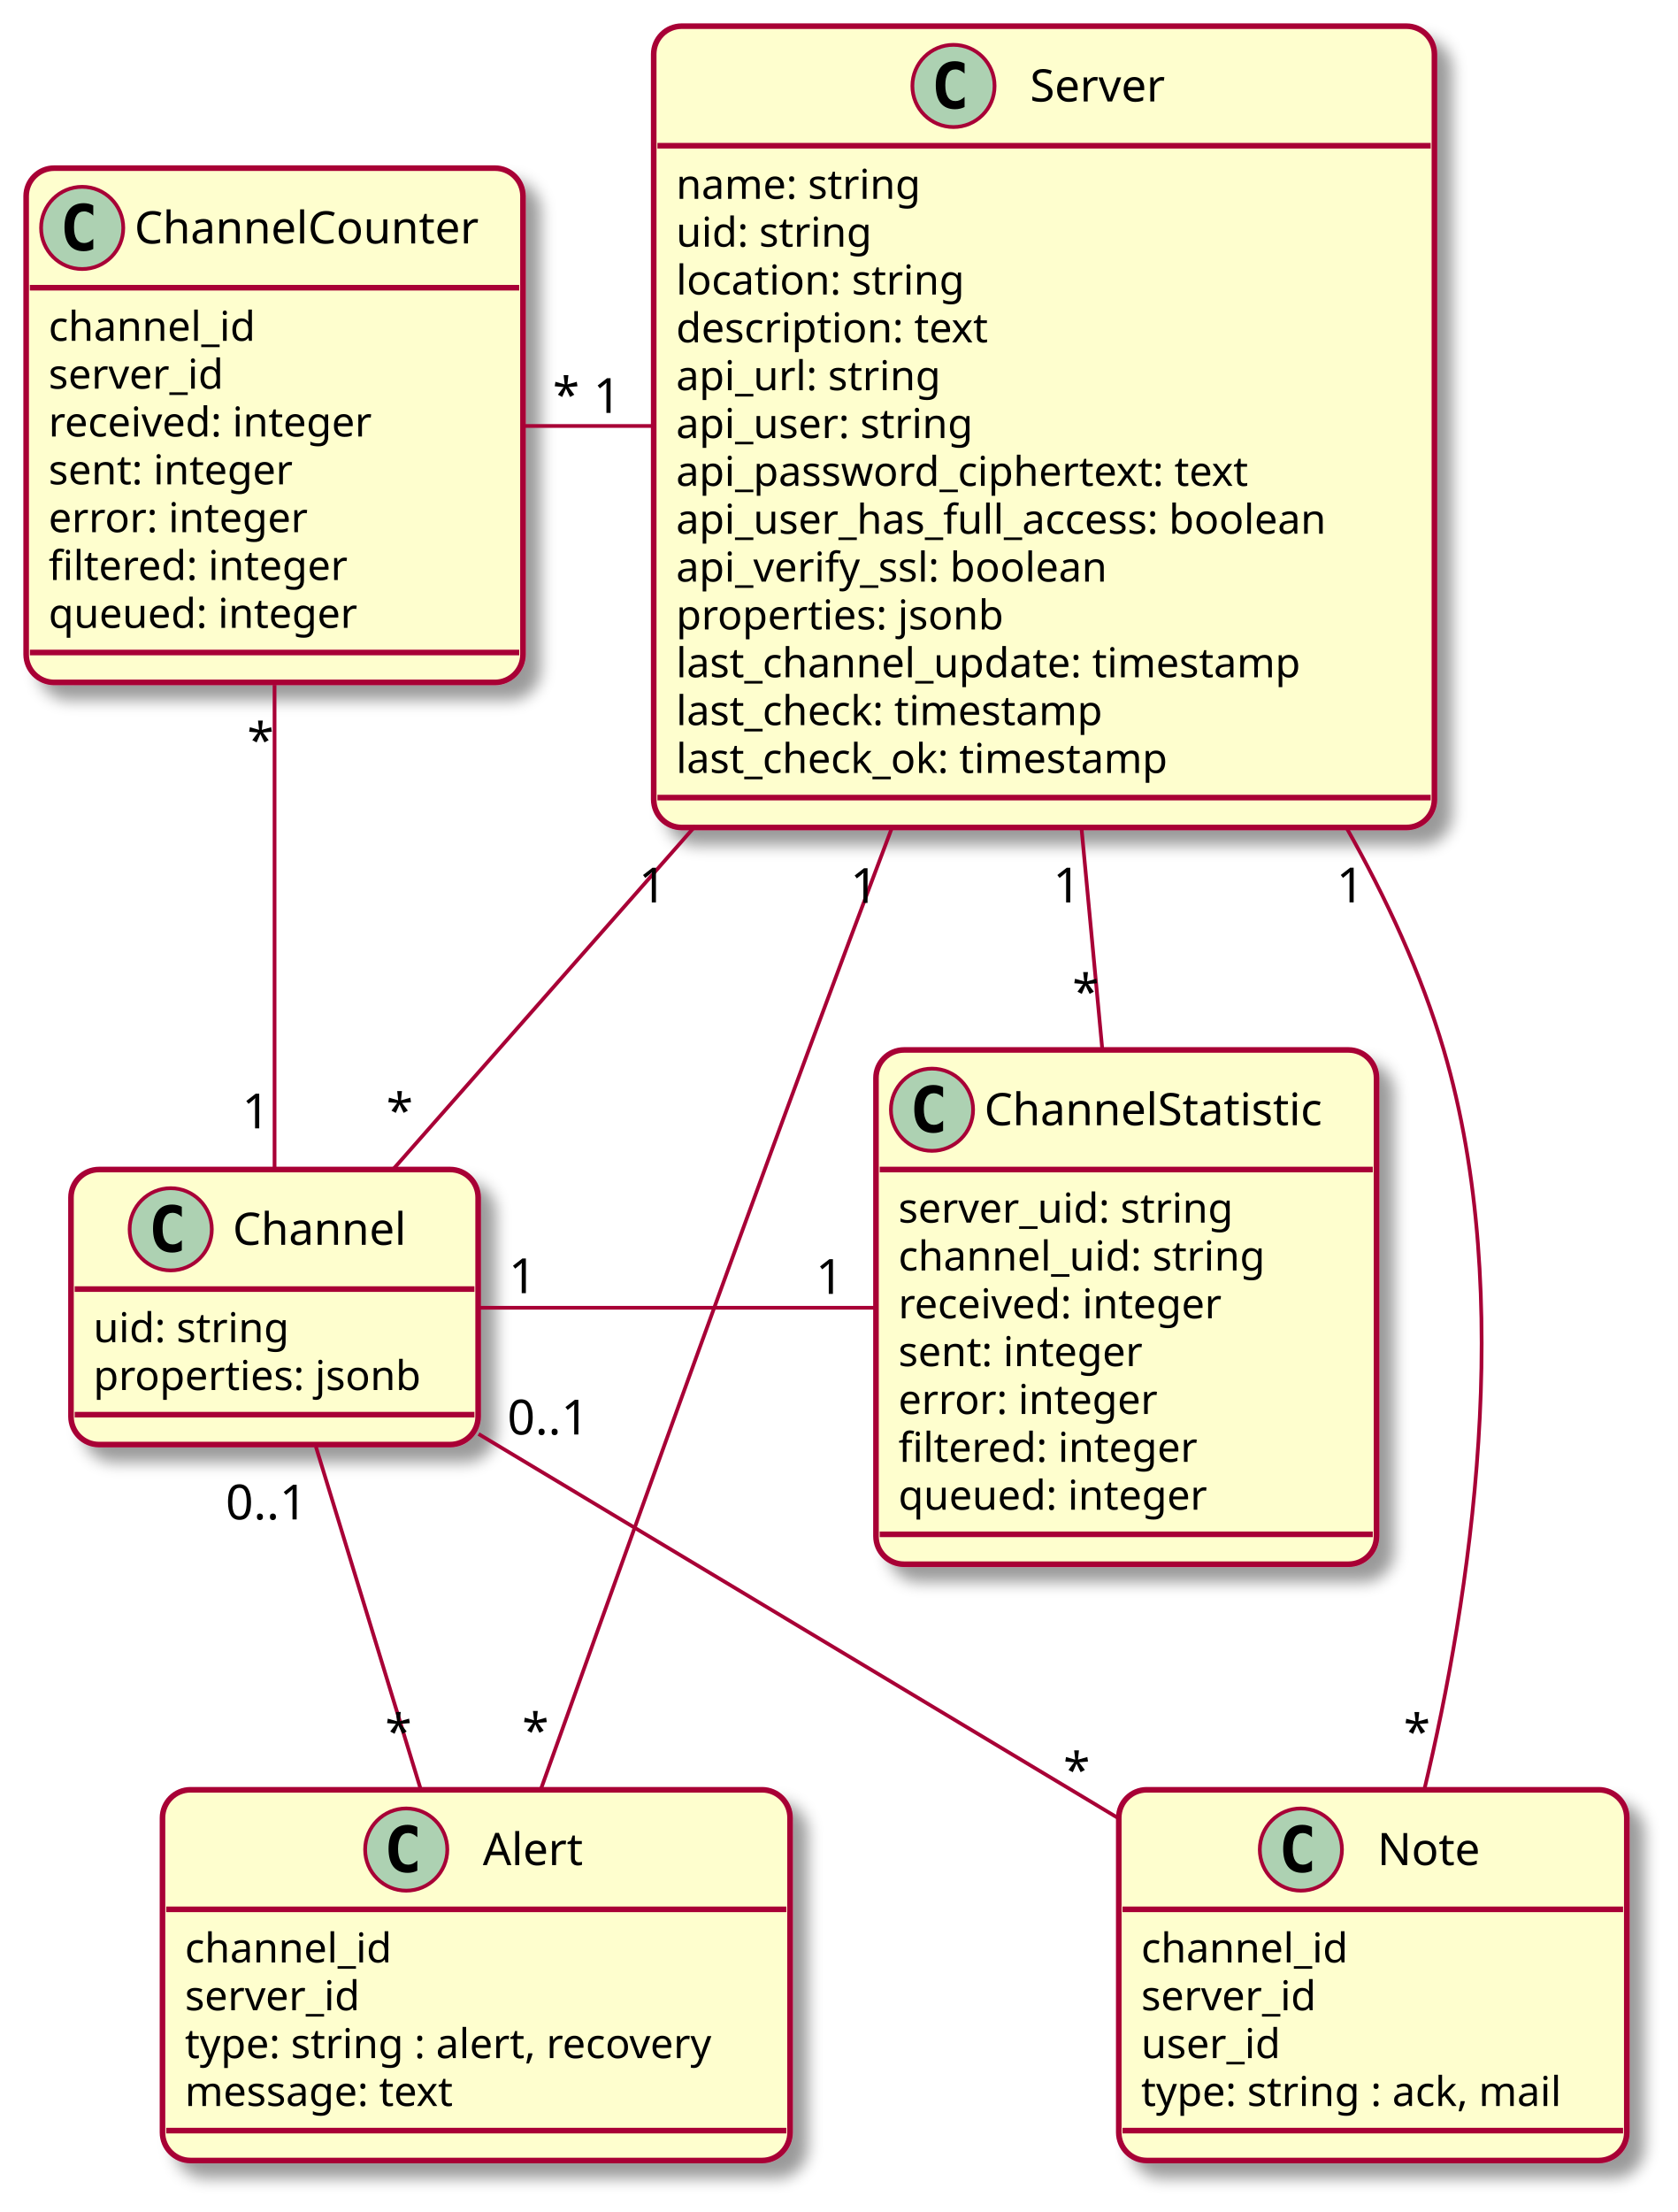
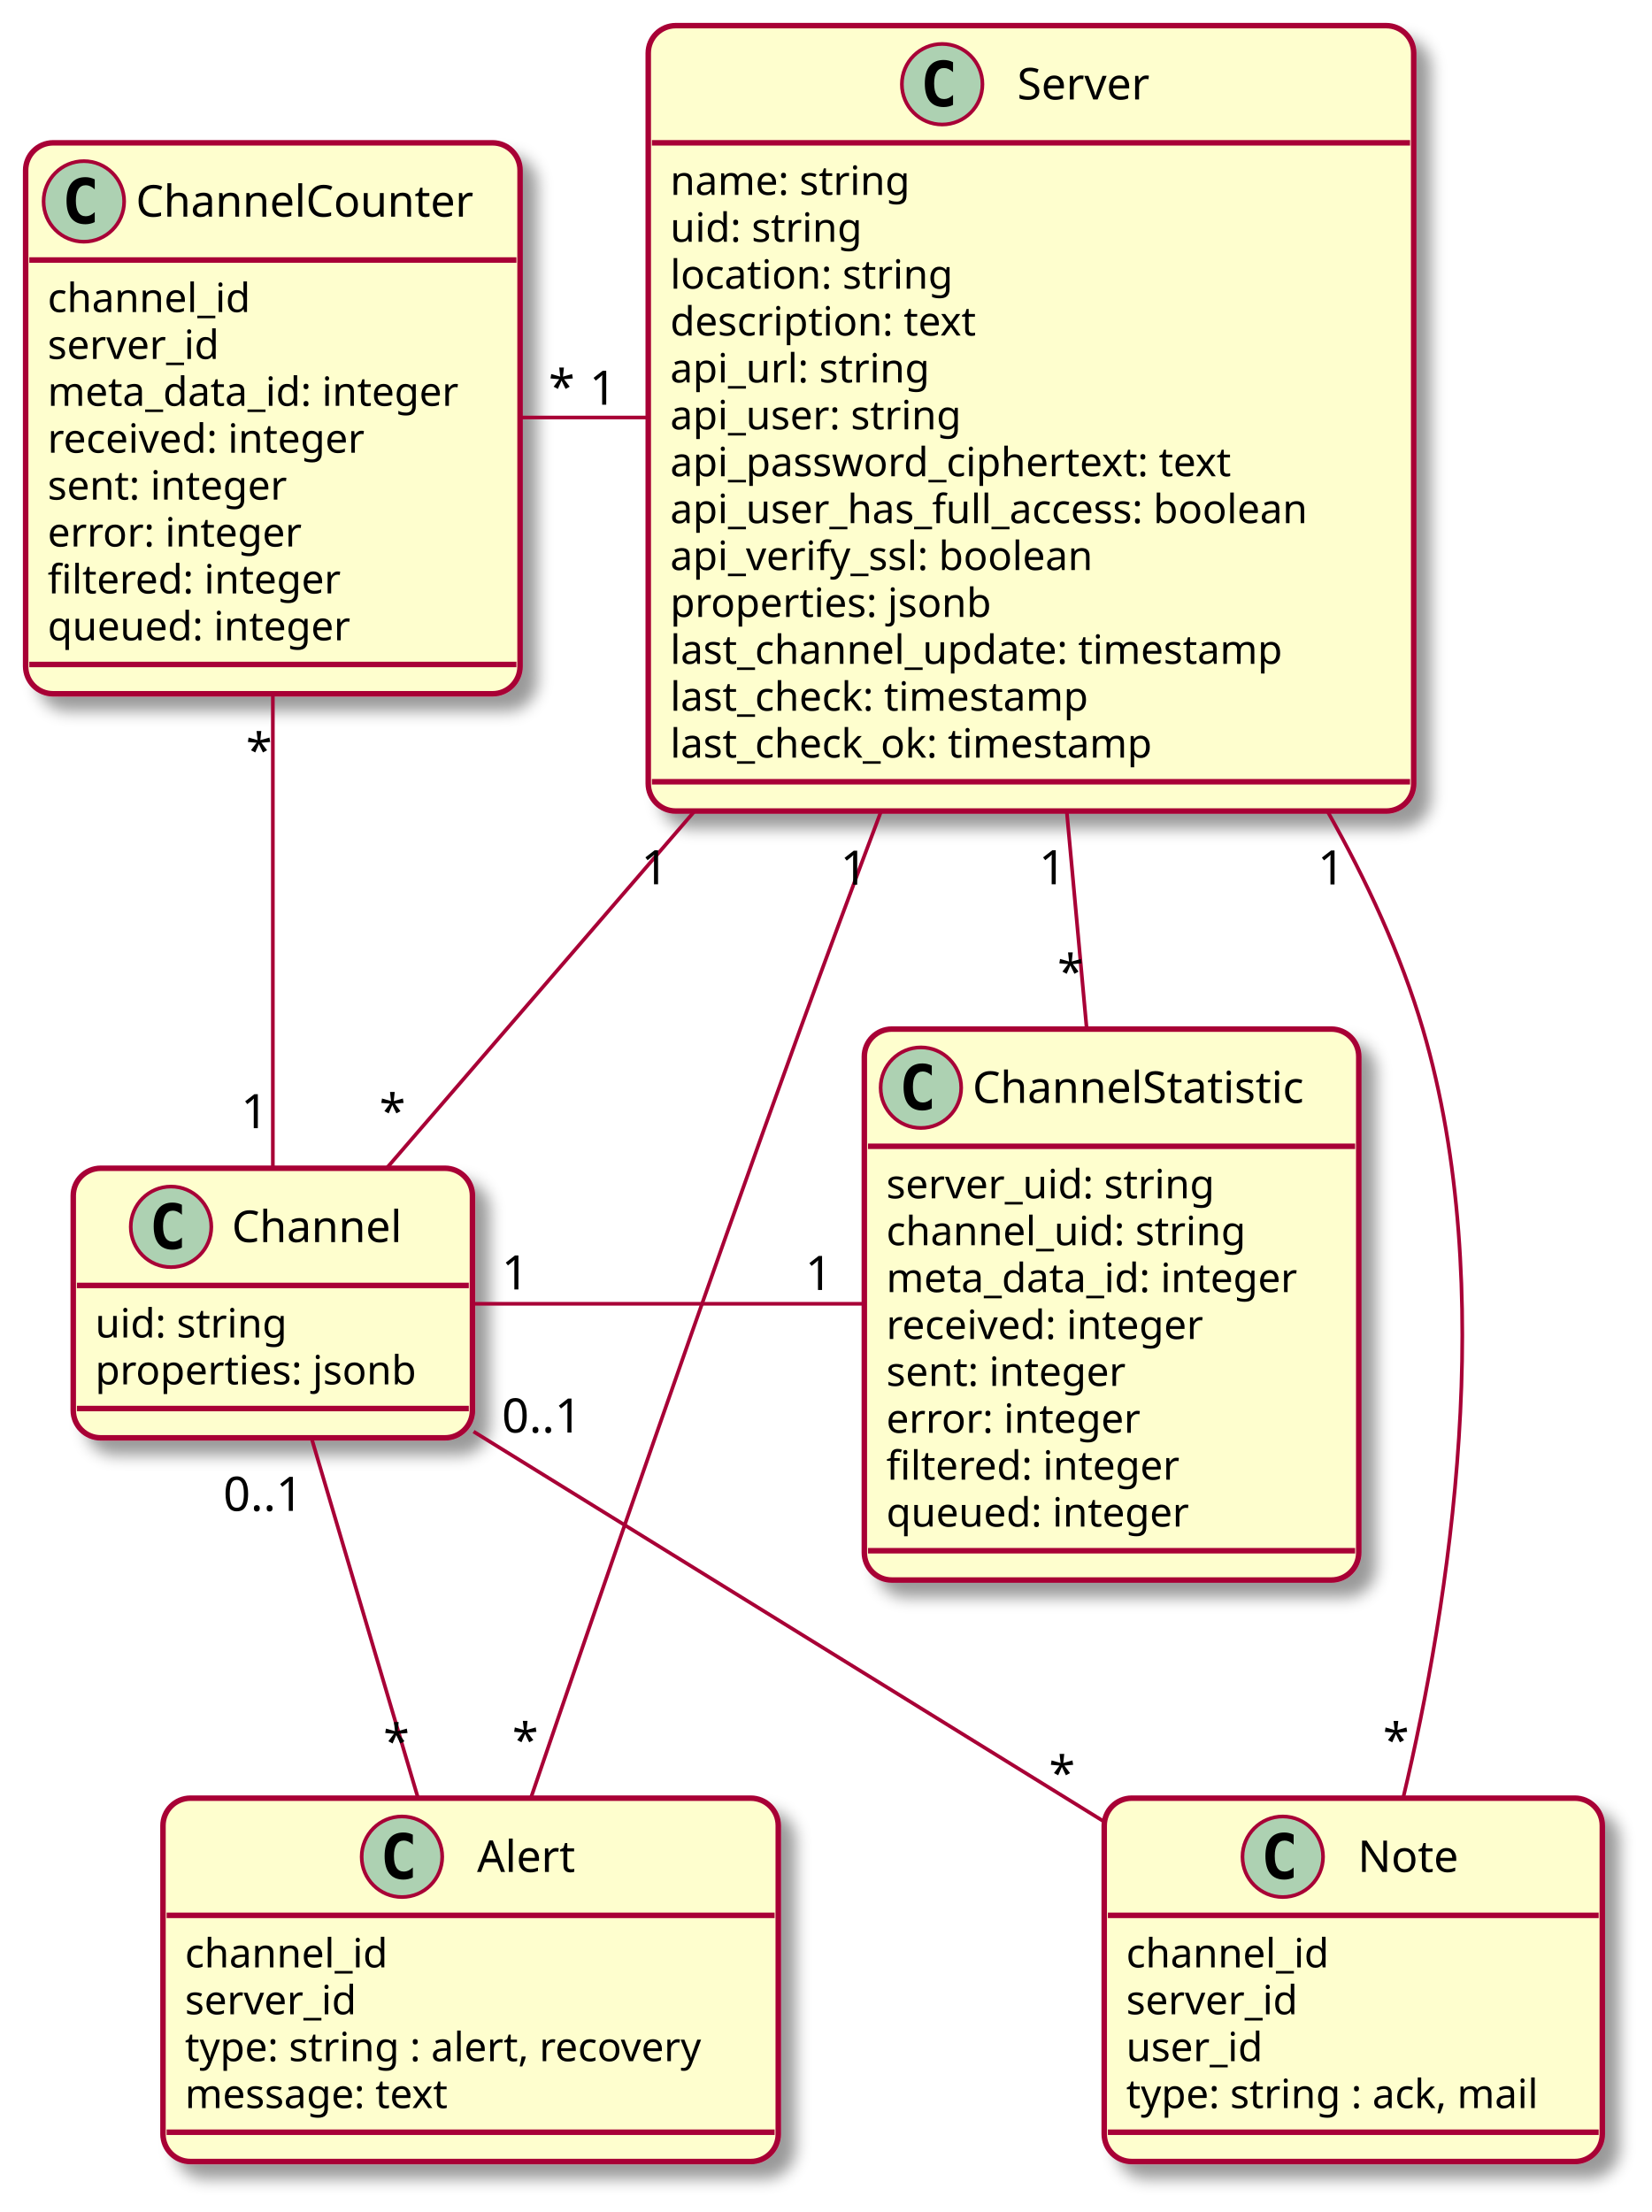
- <svg xmlns="http://www.w3.org/2000/svg" contentScriptType="application/ecmascript" contentStyleType="text/css" height="592px" preserveAspectRatio="none" style="width:449px;height:592px;background:#FFFFFF;" version="1.1" viewBox="0 0 449 592" width="449px" zoomAndPan="magnify">
+ <svg xmlns="http://www.w3.org/2000/svg" contentScriptType="application/ecmascript" contentStyleType="text/css" height="604px" preserveAspectRatio="none" style="width:451px;height:604px;background:#FFFFFF;" version="1.1" viewBox="0 0 451 604" width="451px" zoomAndPan="magnify">
  <defs>
-     <filter height="300%" id="fnaia43m2kgz9" width="300%" x="-1" y="-1">
+     <filter height="300%" id="f1hzocwa2y3tnt" width="300%" x="-1" y="-1">
      <feGaussianBlur result="blurOut" stdDeviation="2.0" />
      <feColorMatrix in="blurOut" result="blurOut2" type="matrix" values="0 0 0 0 0 0 0 0 0 0 0 0 0 0 0 0 0 0 .4 0" />
      <feOffset dx="4.0" dy="4.0" in="blurOut2" result="blurOut3" />
      <feBlend in="SourceGraphic" in2="blurOut3" mode="normal" />
    </filter>
  </defs>
  <g>
-     <rect codeLine="5" fill="#FEFECE" filter="url(#fnaia43m2kgz9)" height="214.461" id="Server" rx="7.5" ry="7.5" style="stroke:#A80036;stroke-width:1.5;" width="209" x="175" y="7" />
-     <ellipse cx="255.25" cy="23" fill="#ADD1B2" rx="11" ry="11" style="stroke:#A80036;stroke-width:1.0;" />
-     <path d="M258.219,28.641 Q257.641,28.938 257,29.078 Q256.359,29.234 255.656,29.234 Q253.156,29.234 251.828,27.594 Q250.516,25.938 250.516,22.812 Q250.516,19.688 251.828,18.031 Q253.156,16.375 255.656,16.375 Q256.359,16.375 257,16.531 Q257.656,16.688 258.219,16.984 L258.219,19.703 Q257.594,19.125 257,18.859 Q256.406,18.578 255.781,18.578 Q254.438,18.578 253.75,19.656 Q253.062,20.719 253.062,22.812 Q253.062,24.906 253.75,25.984 Q254.438,27.047 255.781,27.047 Q256.406,27.047 257,26.781 Q257.594,26.5 258.219,25.922 L258.219,28.641 Z " fill="#000000" />
-     <text fill="#000000" font-family="sans-serif" font-size="12" lengthAdjust="spacing" textLength="40" x="275.75" y="27.154">Server</text>
-     <line style="stroke:#A80036;stroke-width:1.5;" x1="176" x2="383" y1="39" y2="39" />
-     <text fill="#000000" font-family="sans-serif" font-size="11" lengthAdjust="spacing" textLength="72" x="181" y="53.21">name: string</text>
-     <text fill="#000000" font-family="sans-serif" font-size="11" lengthAdjust="spacing" textLength="57" x="181" y="66.015">uid: string</text>
-     <text fill="#000000" font-family="sans-serif" font-size="11" lengthAdjust="spacing" textLength="84" x="181" y="78.82">location: string</text>
-     <text fill="#000000" font-family="sans-serif" font-size="11" lengthAdjust="spacing" textLength="91" x="181" y="91.624">description: text</text>
-     <text fill="#000000" font-family="sans-serif" font-size="11" lengthAdjust="spacing" textLength="78" x="181" y="104.429">api_url: string</text>
-     <text fill="#000000" font-family="sans-serif" font-size="11" lengthAdjust="spacing" textLength="89" x="181" y="117.234">api_user: string</text>
-     <text fill="#000000" font-family="sans-serif" font-size="11" lengthAdjust="spacing" textLength="169" x="181" y="130.039">api_password_ciphertext: text</text>
-     <text fill="#000000" font-family="sans-serif" font-size="11" lengthAdjust="spacing" textLength="197" x="181" y="142.843">api_user_has_full_access: boolean</text>
-     <text fill="#000000" font-family="sans-serif" font-size="11" lengthAdjust="spacing" textLength="129" x="181" y="155.648">api_verify_ssl: boolean</text>
-     <text fill="#000000" font-family="sans-serif" font-size="11" lengthAdjust="spacing" textLength="97" x="181" y="168.453">properties: jsonb</text>
-     <text fill="#000000" font-family="sans-serif" font-size="11" lengthAdjust="spacing" textLength="184" x="181" y="181.257">last_channel_update: timestamp</text>
-     <text fill="#000000" font-family="sans-serif" font-size="11" lengthAdjust="spacing" textLength="127" x="181" y="194.062">last_check: timestamp</text>
-     <text fill="#000000" font-family="sans-serif" font-size="11" lengthAdjust="spacing" textLength="146" x="181" y="206.867">last_check_ok: timestamp</text>
-     <line style="stroke:#A80036;stroke-width:1.5;" x1="176" x2="383" y1="213.461" y2="213.461" />
-     <rect codeLine="21" fill="#FEFECE" filter="url(#fnaia43m2kgz9)" height="73.609" id="Channel" rx="7.5" ry="7.5" style="stroke:#A80036;stroke-width:1.5;" width="109" x="19" y="313" />
-     <ellipse cx="45.7" cy="329" fill="#ADD1B2" rx="11" ry="11" style="stroke:#A80036;stroke-width:1.0;" />
-     <path d="M48.669,334.641 Q48.091,334.938 47.45,335.078 Q46.809,335.234 46.106,335.234 Q43.606,335.234 42.278,333.594 Q40.966,331.938 40.966,328.812 Q40.966,325.688 42.278,324.031 Q43.606,322.375 46.106,322.375 Q46.809,322.375 47.45,322.531 Q48.106,322.688 48.669,322.984 L48.669,325.703 Q48.044,325.125 47.45,324.859 Q46.856,324.578 46.231,324.578 Q44.888,324.578 44.2,325.656 Q43.513,326.719 43.513,328.812 Q43.513,330.906 44.2,331.984 Q44.888,333.047 46.231,333.047 Q46.856,333.047 47.45,332.781 Q48.044,332.5 48.669,331.922 L48.669,334.641 Z " fill="#000000" />
-     <text fill="#000000" font-family="sans-serif" font-size="12" lengthAdjust="spacing" textLength="51" x="62.3" y="333.154">Channel</text>
-     <line style="stroke:#A80036;stroke-width:1.5;" x1="20" x2="127" y1="345" y2="345" />
-     <text fill="#000000" font-family="sans-serif" font-size="11" lengthAdjust="spacing" textLength="57" x="25" y="359.21">uid: string</text>
-     <text fill="#000000" font-family="sans-serif" font-size="11" lengthAdjust="spacing" textLength="97" x="25" y="372.015">properties: jsonb</text>
-     <line style="stroke:#A80036;stroke-width:1.5;" x1="20" x2="127" y1="378.609" y2="378.609" />
-     <rect codeLine="26" fill="#FEFECE" filter="url(#fnaia43m2kgz9)" height="137.633" id="ChannelStatistic" rx="7.5" ry="7.5" style="stroke:#A80036;stroke-width:1.5;" width="134" x="234.5" y="281" />
-     <ellipse cx="249.5" cy="297" fill="#ADD1B2" rx="11" ry="11" style="stroke:#A80036;stroke-width:1.0;" />
-     <path d="M252.469,302.641 Q251.891,302.938 251.25,303.078 Q250.609,303.234 249.906,303.234 Q247.406,303.234 246.078,301.594 Q244.766,299.938 244.766,296.812 Q244.766,293.688 246.078,292.031 Q247.406,290.375 249.906,290.375 Q250.609,290.375 251.25,290.531 Q251.906,290.688 252.469,290.984 L252.469,293.703 Q251.844,293.125 251.25,292.859 Q250.656,292.578 250.031,292.578 Q248.688,292.578 248,293.656 Q247.312,294.719 247.312,296.812 Q247.312,298.906 248,299.984 Q248.688,301.047 250.031,301.047 Q250.656,301.047 251.25,300.781 Q251.844,300.5 252.469,299.922 L252.469,302.641 Z " fill="#000000" />
-     <text fill="#000000" font-family="sans-serif" font-size="12" lengthAdjust="spacing" textLength="102" x="263.5" y="301.154">ChannelStatistic</text>
-     <line style="stroke:#A80036;stroke-width:1.5;" x1="235.5" x2="367.5" y1="313" y2="313" />
-     <text fill="#000000" font-family="sans-serif" font-size="11" lengthAdjust="spacing" textLength="100" x="240.5" y="327.21">server_uid: string</text>
-     <text fill="#000000" font-family="sans-serif" font-size="11" lengthAdjust="spacing" textLength="107" x="240.5" y="340.015">channel_uid: string</text>
-     <text fill="#000000" font-family="sans-serif" font-size="11" lengthAdjust="spacing" textLength="95" x="240.5" y="352.82">received: integer</text>
-     <text fill="#000000" font-family="sans-serif" font-size="11" lengthAdjust="spacing" textLength="72" x="240.5" y="365.625">sent: integer</text>
-     <text fill="#000000" font-family="sans-serif" font-size="11" lengthAdjust="spacing" textLength="76" x="240.5" y="378.429">error: integer</text>
-     <text fill="#000000" font-family="sans-serif" font-size="11" lengthAdjust="spacing" textLength="87" x="240.5" y="391.234">filtered: integer</text>
-     <text fill="#000000" font-family="sans-serif" font-size="11" lengthAdjust="spacing" textLength="89" x="240.5" y="404.039">queued: integer</text>
-     <line style="stroke:#A80036;stroke-width:1.5;" x1="235.5" x2="367.5" y1="410.633" y2="410.633" />
-     <rect codeLine="36" fill="#FEFECE" filter="url(#fnaia43m2kgz9)" height="137.633" id="ChannelCounter" rx="7.5" ry="7.5" style="stroke:#A80036;stroke-width:1.5;" width="133" x="7" y="45" />
-     <ellipse cx="22" cy="61" fill="#ADD1B2" rx="11" ry="11" style="stroke:#A80036;stroke-width:1.0;" />
-     <path d="M24.969,66.641 Q24.391,66.938 23.75,67.078 Q23.109,67.234 22.406,67.234 Q19.906,67.234 18.578,65.594 Q17.266,63.938 17.266,60.812 Q17.266,57.688 18.578,56.031 Q19.906,54.375 22.406,54.375 Q23.109,54.375 23.75,54.531 Q24.406,54.688 24.969,54.984 L24.969,57.703 Q24.344,57.125 23.75,56.859 Q23.156,56.578 22.531,56.578 Q21.188,56.578 20.5,57.656 Q19.812,58.719 19.812,60.812 Q19.812,62.906 20.5,63.984 Q21.188,65.047 22.531,65.047 Q23.156,65.047 23.75,64.781 Q24.344,64.5 24.969,63.922 L24.969,66.641 Z " fill="#000000" />
-     <text fill="#000000" font-family="sans-serif" font-size="12" lengthAdjust="spacing" textLength="101" x="36" y="65.154">ChannelCounter</text>
-     <line style="stroke:#A80036;stroke-width:1.5;" x1="8" x2="139" y1="77" y2="77" />
-     <text fill="#000000" font-family="sans-serif" font-size="11" lengthAdjust="spacing" textLength="60" x="13" y="91.21">channel_id</text>
-     <text fill="#000000" font-family="sans-serif" font-size="11" lengthAdjust="spacing" textLength="53" x="13" y="104.015">server_id</text>
-     <text fill="#000000" font-family="sans-serif" font-size="11" lengthAdjust="spacing" textLength="95" x="13" y="116.82">received: integer</text>
-     <text fill="#000000" font-family="sans-serif" font-size="11" lengthAdjust="spacing" textLength="72" x="13" y="129.625">sent: integer</text>
-     <text fill="#000000" font-family="sans-serif" font-size="11" lengthAdjust="spacing" textLength="76" x="13" y="142.429">error: integer</text>
-     <text fill="#000000" font-family="sans-serif" font-size="11" lengthAdjust="spacing" textLength="87" x="13" y="155.234">filtered: integer</text>
-     <text fill="#000000" font-family="sans-serif" font-size="11" lengthAdjust="spacing" textLength="89" x="13" y="168.039">queued: integer</text>
-     <line style="stroke:#A80036;stroke-width:1.5;" x1="8" x2="139" y1="174.633" y2="174.633" />
-     <rect codeLine="46" fill="#FEFECE" filter="url(#fnaia43m2kgz9)" height="99.219" id="Alert" rx="7.5" ry="7.5" style="stroke:#A80036;stroke-width:1.5;" width="168" x="43.5" y="479" />
-     <ellipse cx="108.75" cy="495" fill="#ADD1B2" rx="11" ry="11" style="stroke:#A80036;stroke-width:1.0;" />
-     <path d="M111.719,500.641 Q111.141,500.938 110.5,501.078 Q109.859,501.234 109.156,501.234 Q106.656,501.234 105.328,499.594 Q104.016,497.938 104.016,494.812 Q104.016,491.688 105.328,490.031 Q106.656,488.375 109.156,488.375 Q109.859,488.375 110.5,488.531 Q111.156,488.688 111.719,488.984 L111.719,491.703 Q111.094,491.125 110.5,490.859 Q109.906,490.578 109.281,490.578 Q107.938,490.578 107.25,491.656 Q106.562,492.719 106.562,494.812 Q106.562,496.906 107.25,497.984 Q107.938,499.047 109.281,499.047 Q109.906,499.047 110.5,498.781 Q111.094,498.5 111.719,497.922 L111.719,500.641 Z " fill="#000000" />
-     <text fill="#000000" font-family="sans-serif" font-size="12" lengthAdjust="spacing" textLength="29" x="129.25" y="499.154">Alert</text>
-     <line style="stroke:#A80036;stroke-width:1.5;" x1="44.5" x2="210.5" y1="511" y2="511" />
-     <text fill="#000000" font-family="sans-serif" font-size="11" lengthAdjust="spacing" textLength="60" x="49.5" y="525.21">channel_id</text>
-     <text fill="#000000" font-family="sans-serif" font-size="11" lengthAdjust="spacing" textLength="53" x="49.5" y="538.015">server_id</text>
-     <text fill="#000000" font-family="sans-serif" font-size="11" lengthAdjust="spacing" textLength="156" x="49.5" y="550.82">type: string : alert, recovery</text>
-     <text fill="#000000" font-family="sans-serif" font-size="11" lengthAdjust="spacing" textLength="81" x="49.5" y="563.625">message: text</text>
-     <line style="stroke:#A80036;stroke-width:1.5;" x1="44.5" x2="210.5" y1="570.219" y2="570.219" />
-     <rect codeLine="53" fill="#FEFECE" filter="url(#fnaia43m2kgz9)" height="99.219" id="Note" rx="7.5" ry="7.5" style="stroke:#A80036;stroke-width:1.5;" width="136" x="299.5" y="479" />
-     <ellipse cx="348.25" cy="495" fill="#ADD1B2" rx="11" ry="11" style="stroke:#A80036;stroke-width:1.0;" />
-     <path d="M351.219,500.641 Q350.641,500.938 350,501.078 Q349.359,501.234 348.656,501.234 Q346.156,501.234 344.828,499.594 Q343.516,497.938 343.516,494.812 Q343.516,491.688 344.828,490.031 Q346.156,488.375 348.656,488.375 Q349.359,488.375 350,488.531 Q350.656,488.688 351.219,488.984 L351.219,491.703 Q350.594,491.125 350,490.859 Q349.406,490.578 348.781,490.578 Q347.438,490.578 346.75,491.656 Q346.062,492.719 346.062,494.812 Q346.062,496.906 346.75,497.984 Q347.438,499.047 348.781,499.047 Q349.406,499.047 350,498.781 Q350.594,498.5 351.219,497.922 L351.219,500.641 Z " fill="#000000" />
-     <text fill="#000000" font-family="sans-serif" font-size="12" lengthAdjust="spacing" textLength="30" x="368.75" y="499.154">Note</text>
-     <line style="stroke:#A80036;stroke-width:1.5;" x1="300.5" x2="434.5" y1="511" y2="511" />
-     <text fill="#000000" font-family="sans-serif" font-size="11" lengthAdjust="spacing" textLength="60" x="305.5" y="525.21">channel_id</text>
-     <text fill="#000000" font-family="sans-serif" font-size="11" lengthAdjust="spacing" textLength="53" x="305.5" y="538.015">server_id</text>
-     <text fill="#000000" font-family="sans-serif" font-size="11" lengthAdjust="spacing" textLength="42" x="305.5" y="550.82">user_id</text>
-     <text fill="#000000" font-family="sans-serif" font-size="11" lengthAdjust="spacing" textLength="124" x="305.5" y="563.625">type: string : ack, mail</text>
-     <line style="stroke:#A80036;stroke-width:1.5;" x1="300.5" x2="434.5" y1="570.219" y2="570.219" />
-     <path codeLine="60" d="M186.14,221.05 C157.08,254.06 126.99,288.24 105.22,312.97 " fill="none" id="Server-Channel" style="stroke:#A80036;stroke-width:1.0;" />
-     <text fill="#000000" font-family="sans-serif" font-size="13" lengthAdjust="spacing" textLength="8" x="170.99" y="241.517">1</text>
-     <text fill="#000000" font-family="sans-serif" font-size="13" lengthAdjust="spacing" textLength="7" x="103.423" y="301.875">*</text>
-     <path codeLine="61" d="M289.47,221.05 C291.38,241.36 293.33,262.12 295.09,280.85 " fill="none" id="Server-ChannelStatistic" style="stroke:#A80036;stroke-width:1.0;" />
-     <text fill="#000000" font-family="sans-serif" font-size="13" lengthAdjust="spacing" textLength="8" x="281.908" y="241.517">1</text>
-     <text fill="#000000" font-family="sans-serif" font-size="13" lengthAdjust="spacing" textLength="7" x="287.068" y="270.038">*</text>
-     <path codeLine="62" d="M128.27,350 C163.57,350 198.87,350 234.17,350 " fill="none" id="Channel-ChannelStatistic" style="stroke:#A80036;stroke-width:1.0;" />
-     <text fill="#000000" font-family="sans-serif" font-size="13" lengthAdjust="spacing" textLength="8" x="136.167" y="346.094">1</text>
-     <text fill="#000000" font-family="sans-serif" font-size="13" lengthAdjust="spacing" textLength="8" x="218.368" y="346.274">1</text>
-     <path codeLine="63" d="M140.29,114 C151.8,114 163.31,114 174.82,114 " fill="none" id="ChannelCounter-Server" style="stroke:#A80036;stroke-width:1.0;" />
-     <text fill="#000000" font-family="sans-serif" font-size="13" lengthAdjust="spacing" textLength="7" x="147.978" y="110.274">*</text>
-     <text fill="#000000" font-family="sans-serif" font-size="13" lengthAdjust="spacing" textLength="8" x="158.839" y="110.504">1</text>
-     <path codeLine="64" d="M73.5,183.31 C73.5,225.67 73.5,278.39 73.5,312.83 " fill="none" id="ChannelCounter-Channel" style="stroke:#A80036;stroke-width:1.0;" />
-     <text fill="#000000" font-family="sans-serif" font-size="13" lengthAdjust="spacing" textLength="7" x="66.166" y="202.722">*</text>
-     <text fill="#000000" font-family="sans-serif" font-size="13" lengthAdjust="spacing" textLength="8" x="64.787" y="301.987">1</text>
-     <path codeLine="65" d="M238.91,221.17 C231.4,241.03 223.67,261.63 216.5,281 C191.14,349.48 162.6,428.99 144.83,478.77 " fill="none" id="Server-Alert" style="stroke:#A80036;stroke-width:1.0;" />
-     <text fill="#000000" font-family="sans-serif" font-size="13" lengthAdjust="spacing" textLength="8" x="227.635" y="241.646">1</text>
-     <text fill="#000000" font-family="sans-serif" font-size="13" lengthAdjust="spacing" textLength="7" x="139.775" y="467.783">*</text>
-     <path codeLine="66" d="M84.56,387.14 C92.64,413.57 103.7,449.7 112.57,478.69 " fill="none" id="Channel-Alert" style="stroke:#A80036;stroke-width:1.0;" />
-     <text fill="#000000" font-family="sans-serif" font-size="13" lengthAdjust="spacing" textLength="24" x="60.404" y="406.644">0..1</text>
-     <text fill="#000000" font-family="sans-serif" font-size="13" lengthAdjust="spacing" textLength="7" x="103.094" y="468.05">*</text>
-     <path codeLine="67" d="M360.37,221.37 C371.13,240.35 380.5,260.61 386.5,281 C406.07,347.5 393.39,428.2 381.36,478.71 " fill="none" id="Server-Note" style="stroke:#A80036;stroke-width:1.0;" />
-     <text fill="#000000" font-family="sans-serif" font-size="13" lengthAdjust="spacing" textLength="8" x="357.775" y="241.502">1</text>
-     <text fill="#000000" font-family="sans-serif" font-size="13" lengthAdjust="spacing" textLength="7" x="375.752" y="468.073">*</text>
-     <path codeLine="68" d="M128.11,383.78 C176.52,412.84 247.4,455.4 299.48,486.66 " fill="none" id="Channel-Note" style="stroke:#A80036;stroke-width:1.0;" />
-     <text fill="#000000" font-family="sans-serif" font-size="13" lengthAdjust="spacing" textLength="24" x="135.812" y="383.916">0..1</text>
-     <text fill="#000000" font-family="sans-serif" font-size="13" lengthAdjust="spacing" textLength="7" x="284.658" y="478.326">*</text>
+     <rect codeLine="5" fill="#FEFECE" filter="url(#f1hzocwa2y3tnt)" height="214.461" id="Server" rx="7.5" ry="7.5" style="stroke:#A80036;stroke-width:1.5;" width="209" x="177" y="7" />
+     <ellipse cx="257.25" cy="23" fill="#ADD1B2" rx="11" ry="11" style="stroke:#A80036;stroke-width:1.0;" />
+     <path d="M260.219,28.641 Q259.641,28.938 259,29.078 Q258.359,29.234 257.656,29.234 Q255.156,29.234 253.828,27.594 Q252.516,25.938 252.516,22.812 Q252.516,19.688 253.828,18.031 Q255.156,16.375 257.656,16.375 Q258.359,16.375 259,16.531 Q259.656,16.688 260.219,16.984 L260.219,19.703 Q259.594,19.125 259,18.859 Q258.406,18.578 257.781,18.578 Q256.438,18.578 255.75,19.656 Q255.062,20.719 255.062,22.812 Q255.062,24.906 255.75,25.984 Q256.438,27.047 257.781,27.047 Q258.406,27.047 259,26.781 Q259.594,26.5 260.219,25.922 L260.219,28.641 Z " fill="#000000" />
+     <text fill="#000000" font-family="sans-serif" font-size="12" lengthAdjust="spacing" textLength="40" x="277.75" y="27.154">Server</text>
+     <line style="stroke:#A80036;stroke-width:1.5;" x1="178" x2="385" y1="39" y2="39" />
+     <text fill="#000000" font-family="sans-serif" font-size="11" lengthAdjust="spacing" textLength="72" x="183" y="53.21">name: string</text>
+     <text fill="#000000" font-family="sans-serif" font-size="11" lengthAdjust="spacing" textLength="57" x="183" y="66.015">uid: string</text>
+     <text fill="#000000" font-family="sans-serif" font-size="11" lengthAdjust="spacing" textLength="84" x="183" y="78.82">location: string</text>
+     <text fill="#000000" font-family="sans-serif" font-size="11" lengthAdjust="spacing" textLength="91" x="183" y="91.624">description: text</text>
+     <text fill="#000000" font-family="sans-serif" font-size="11" lengthAdjust="spacing" textLength="78" x="183" y="104.429">api_url: string</text>
+     <text fill="#000000" font-family="sans-serif" font-size="11" lengthAdjust="spacing" textLength="89" x="183" y="117.234">api_user: string</text>
+     <text fill="#000000" font-family="sans-serif" font-size="11" lengthAdjust="spacing" textLength="169" x="183" y="130.039">api_password_ciphertext: text</text>
+     <text fill="#000000" font-family="sans-serif" font-size="11" lengthAdjust="spacing" textLength="197" x="183" y="142.843">api_user_has_full_access: boolean</text>
+     <text fill="#000000" font-family="sans-serif" font-size="11" lengthAdjust="spacing" textLength="129" x="183" y="155.648">api_verify_ssl: boolean</text>
+     <text fill="#000000" font-family="sans-serif" font-size="11" lengthAdjust="spacing" textLength="97" x="183" y="168.453">properties: jsonb</text>
+     <text fill="#000000" font-family="sans-serif" font-size="11" lengthAdjust="spacing" textLength="184" x="183" y="181.257">last_channel_update: timestamp</text>
+     <text fill="#000000" font-family="sans-serif" font-size="11" lengthAdjust="spacing" textLength="127" x="183" y="194.062">last_check: timestamp</text>
+     <text fill="#000000" font-family="sans-serif" font-size="11" lengthAdjust="spacing" textLength="146" x="183" y="206.867">last_check_ok: timestamp</text>
+     <line style="stroke:#A80036;stroke-width:1.5;" x1="178" x2="385" y1="213.461" y2="213.461" />
+     <rect codeLine="21" fill="#FEFECE" filter="url(#f1hzocwa2y3tnt)" height="73.609" id="Channel" rx="7.5" ry="7.5" style="stroke:#A80036;stroke-width:1.5;" width="109" x="20" y="319" />
+     <ellipse cx="46.7" cy="335" fill="#ADD1B2" rx="11" ry="11" style="stroke:#A80036;stroke-width:1.0;" />
+     <path d="M49.669,340.641 Q49.091,340.938 48.45,341.078 Q47.809,341.234 47.106,341.234 Q44.606,341.234 43.278,339.594 Q41.966,337.938 41.966,334.812 Q41.966,331.688 43.278,330.031 Q44.606,328.375 47.106,328.375 Q47.809,328.375 48.45,328.531 Q49.106,328.688 49.669,328.984 L49.669,331.703 Q49.044,331.125 48.45,330.859 Q47.856,330.578 47.231,330.578 Q45.888,330.578 45.2,331.656 Q44.513,332.719 44.513,334.812 Q44.513,336.906 45.2,337.984 Q45.888,339.047 47.231,339.047 Q47.856,339.047 48.45,338.781 Q49.044,338.5 49.669,337.922 L49.669,340.641 Z " fill="#000000" />
+     <text fill="#000000" font-family="sans-serif" font-size="12" lengthAdjust="spacing" textLength="51" x="63.3" y="339.154">Channel</text>
+     <line style="stroke:#A80036;stroke-width:1.5;" x1="21" x2="128" y1="351" y2="351" />
+     <text fill="#000000" font-family="sans-serif" font-size="11" lengthAdjust="spacing" textLength="57" x="26" y="365.21">uid: string</text>
+     <text fill="#000000" font-family="sans-serif" font-size="11" lengthAdjust="spacing" textLength="97" x="26" y="378.015">properties: jsonb</text>
+     <line style="stroke:#A80036;stroke-width:1.5;" x1="21" x2="128" y1="384.609" y2="384.609" />
+     <rect codeLine="26" fill="#FEFECE" filter="url(#f1hzocwa2y3tnt)" height="150.438" id="ChannelStatistic" rx="7.5" ry="7.5" style="stroke:#A80036;stroke-width:1.5;" width="135" x="236" y="281" />
+     <ellipse cx="251.45" cy="297" fill="#ADD1B2" rx="11" ry="11" style="stroke:#A80036;stroke-width:1.0;" />
+     <path d="M254.419,302.641 Q253.841,302.938 253.2,303.078 Q252.559,303.234 251.856,303.234 Q249.356,303.234 248.028,301.594 Q246.716,299.938 246.716,296.812 Q246.716,293.688 248.028,292.031 Q249.356,290.375 251.856,290.375 Q252.559,290.375 253.2,290.531 Q253.856,290.688 254.419,290.984 L254.419,293.703 Q253.794,293.125 253.2,292.859 Q252.606,292.578 251.981,292.578 Q250.637,292.578 249.95,293.656 Q249.262,294.719 249.262,296.812 Q249.262,298.906 249.95,299.984 Q250.637,301.047 251.981,301.047 Q252.606,301.047 253.2,300.781 Q253.794,300.5 254.419,299.922 L254.419,302.641 Z " fill="#000000" />
+     <text fill="#000000" font-family="sans-serif" font-size="12" lengthAdjust="spacing" textLength="102" x="265.55" y="301.154">ChannelStatistic</text>
+     <line style="stroke:#A80036;stroke-width:1.5;" x1="237" x2="370" y1="313" y2="313" />
+     <text fill="#000000" font-family="sans-serif" font-size="11" lengthAdjust="spacing" textLength="100" x="242" y="327.21">server_uid: string</text>
+     <text fill="#000000" font-family="sans-serif" font-size="11" lengthAdjust="spacing" textLength="107" x="242" y="340.015">channel_uid: string</text>
+     <text fill="#000000" font-family="sans-serif" font-size="11" lengthAdjust="spacing" textLength="123" x="242" y="352.82">meta_data_id: integer</text>
+     <text fill="#000000" font-family="sans-serif" font-size="11" lengthAdjust="spacing" textLength="95" x="242" y="365.625">received: integer</text>
+     <text fill="#000000" font-family="sans-serif" font-size="11" lengthAdjust="spacing" textLength="72" x="242" y="378.429">sent: integer</text>
+     <text fill="#000000" font-family="sans-serif" font-size="11" lengthAdjust="spacing" textLength="76" x="242" y="391.234">error: integer</text>
+     <text fill="#000000" font-family="sans-serif" font-size="11" lengthAdjust="spacing" textLength="87" x="242" y="404.039">filtered: integer</text>
+     <text fill="#000000" font-family="sans-serif" font-size="11" lengthAdjust="spacing" textLength="89" x="242" y="416.843">queued: integer</text>
+     <line style="stroke:#A80036;stroke-width:1.5;" x1="237" x2="370" y1="423.438" y2="423.438" />
+     <rect codeLine="37" fill="#FEFECE" filter="url(#f1hzocwa2y3tnt)" height="150.438" id="ChannelCounter" rx="7.5" ry="7.5" style="stroke:#A80036;stroke-width:1.5;" width="135" x="7" y="39" />
+     <ellipse cx="22.9" cy="55" fill="#ADD1B2" rx="11" ry="11" style="stroke:#A80036;stroke-width:1.0;" />
+     <path d="M25.869,60.641 Q25.291,60.938 24.65,61.078 Q24.009,61.234 23.306,61.234 Q20.806,61.234 19.478,59.594 Q18.166,57.938 18.166,54.812 Q18.166,51.688 19.478,50.031 Q20.806,48.375 23.306,48.375 Q24.009,48.375 24.65,48.531 Q25.306,48.688 25.869,48.984 L25.869,51.703 Q25.244,51.125 24.65,50.859 Q24.056,50.578 23.431,50.578 Q22.087,50.578 21.4,51.656 Q20.712,52.719 20.712,54.812 Q20.712,56.906 21.4,57.984 Q22.087,59.047 23.431,59.047 Q24.056,59.047 24.65,58.781 Q25.244,58.5 25.869,57.922 L25.869,60.641 Z " fill="#000000" />
+     <text fill="#000000" font-family="sans-serif" font-size="12" lengthAdjust="spacing" textLength="101" x="37.1" y="59.154">ChannelCounter</text>
+     <line style="stroke:#A80036;stroke-width:1.5;" x1="8" x2="141" y1="71" y2="71" />
+     <text fill="#000000" font-family="sans-serif" font-size="11" lengthAdjust="spacing" textLength="60" x="13" y="85.21">channel_id</text>
+     <text fill="#000000" font-family="sans-serif" font-size="11" lengthAdjust="spacing" textLength="53" x="13" y="98.015">server_id</text>
+     <text fill="#000000" font-family="sans-serif" font-size="11" lengthAdjust="spacing" textLength="123" x="13" y="110.82">meta_data_id: integer</text>
+     <text fill="#000000" font-family="sans-serif" font-size="11" lengthAdjust="spacing" textLength="95" x="13" y="123.624">received: integer</text>
+     <text fill="#000000" font-family="sans-serif" font-size="11" lengthAdjust="spacing" textLength="72" x="13" y="136.429">sent: integer</text>
+     <text fill="#000000" font-family="sans-serif" font-size="11" lengthAdjust="spacing" textLength="76" x="13" y="149.234">error: integer</text>
+     <text fill="#000000" font-family="sans-serif" font-size="11" lengthAdjust="spacing" textLength="87" x="13" y="162.039">filtered: integer</text>
+     <text fill="#000000" font-family="sans-serif" font-size="11" lengthAdjust="spacing" textLength="89" x="13" y="174.843">queued: integer</text>
+     <line style="stroke:#A80036;stroke-width:1.5;" x1="8" x2="141" y1="181.438" y2="181.438" />
+     <rect codeLine="48" fill="#FEFECE" filter="url(#f1hzocwa2y3tnt)" height="99.219" id="Alert" rx="7.5" ry="7.5" style="stroke:#A80036;stroke-width:1.5;" width="168" x="44.5" y="491" />
+     <ellipse cx="109.75" cy="507" fill="#ADD1B2" rx="11" ry="11" style="stroke:#A80036;stroke-width:1.0;" />
+     <path d="M112.719,512.641 Q112.141,512.938 111.5,513.078 Q110.859,513.234 110.156,513.234 Q107.656,513.234 106.328,511.594 Q105.016,509.938 105.016,506.812 Q105.016,503.688 106.328,502.031 Q107.656,500.375 110.156,500.375 Q110.859,500.375 111.5,500.531 Q112.156,500.688 112.719,500.984 L112.719,503.703 Q112.094,503.125 111.5,502.859 Q110.906,502.578 110.281,502.578 Q108.938,502.578 108.25,503.656 Q107.562,504.719 107.562,506.812 Q107.562,508.906 108.25,509.984 Q108.938,511.047 110.281,511.047 Q110.906,511.047 111.5,510.781 Q112.094,510.5 112.719,509.922 L112.719,512.641 Z " fill="#000000" />
+     <text fill="#000000" font-family="sans-serif" font-size="12" lengthAdjust="spacing" textLength="29" x="130.25" y="511.154">Alert</text>
+     <line style="stroke:#A80036;stroke-width:1.5;" x1="45.5" x2="211.5" y1="523" y2="523" />
+     <text fill="#000000" font-family="sans-serif" font-size="11" lengthAdjust="spacing" textLength="60" x="50.5" y="537.21">channel_id</text>
+     <text fill="#000000" font-family="sans-serif" font-size="11" lengthAdjust="spacing" textLength="53" x="50.5" y="550.015">server_id</text>
+     <text fill="#000000" font-family="sans-serif" font-size="11" lengthAdjust="spacing" textLength="156" x="50.5" y="562.82">type: string : alert, recovery</text>
+     <text fill="#000000" font-family="sans-serif" font-size="11" lengthAdjust="spacing" textLength="81" x="50.5" y="575.625">message: text</text>
+     <line style="stroke:#A80036;stroke-width:1.5;" x1="45.5" x2="211.5" y1="582.219" y2="582.219" />
+     <rect codeLine="55" fill="#FEFECE" filter="url(#f1hzocwa2y3tnt)" height="99.219" id="Note" rx="7.5" ry="7.5" style="stroke:#A80036;stroke-width:1.5;" width="136" x="301.5" y="491" />
+     <ellipse cx="350.25" cy="507" fill="#ADD1B2" rx="11" ry="11" style="stroke:#A80036;stroke-width:1.0;" />
+     <path d="M353.219,512.641 Q352.641,512.938 352,513.078 Q351.359,513.234 350.656,513.234 Q348.156,513.234 346.828,511.594 Q345.516,509.938 345.516,506.812 Q345.516,503.688 346.828,502.031 Q348.156,500.375 350.656,500.375 Q351.359,500.375 352,500.531 Q352.656,500.688 353.219,500.984 L353.219,503.703 Q352.594,503.125 352,502.859 Q351.406,502.578 350.781,502.578 Q349.438,502.578 348.75,503.656 Q348.062,504.719 348.062,506.812 Q348.062,508.906 348.75,509.984 Q349.438,511.047 350.781,511.047 Q351.406,511.047 352,510.781 Q352.594,510.5 353.219,509.922 L353.219,512.641 Z " fill="#000000" />
+     <text fill="#000000" font-family="sans-serif" font-size="12" lengthAdjust="spacing" textLength="30" x="370.75" y="511.154">Note</text>
+     <line style="stroke:#A80036;stroke-width:1.5;" x1="302.5" x2="436.5" y1="523" y2="523" />
+     <text fill="#000000" font-family="sans-serif" font-size="11" lengthAdjust="spacing" textLength="60" x="307.5" y="537.21">channel_id</text>
+     <text fill="#000000" font-family="sans-serif" font-size="11" lengthAdjust="spacing" textLength="53" x="307.5" y="550.015">server_id</text>
+     <text fill="#000000" font-family="sans-serif" font-size="11" lengthAdjust="spacing" textLength="42" x="307.5" y="562.82">user_id</text>
+     <text fill="#000000" font-family="sans-serif" font-size="11" lengthAdjust="spacing" textLength="124" x="307.5" y="575.625">type: string : ack, mail</text>
+     <line style="stroke:#A80036;stroke-width:1.5;" x1="302.5" x2="436.5" y1="582.219" y2="582.219" />
+     <path codeLine="62" d="M189.8,221.32 C159.63,256.3 128.1,292.85 105.66,318.88 " fill="none" id="Server-Channel" style="stroke:#A80036;stroke-width:1.0;" />
+     <text fill="#000000" font-family="sans-serif" font-size="13" lengthAdjust="spacing" textLength="8" x="175.071" y="241.449">1</text>
+     <text fill="#000000" font-family="sans-serif" font-size="13" lengthAdjust="spacing" textLength="7" x="103.587" y="308.046">*</text>
+     <path codeLine="63" d="M291.25,221.32 C293.08,241.38 294.97,261.95 296.7,280.77 " fill="none" id="Server-ChannelStatistic" style="stroke:#A80036;stroke-width:1.0;" />
+     <text fill="#000000" font-family="sans-serif" font-size="13" lengthAdjust="spacing" textLength="8" x="283.654" y="241.449">1</text>
+     <text fill="#000000" font-family="sans-serif" font-size="13" lengthAdjust="spacing" textLength="7" x="288.718" y="269.937">*</text>
+     <path codeLine="64" d="M129.07,356 C164.61,356 200.16,356 235.7,356 " fill="none" id="Channel-ChannelStatistic" style="stroke:#A80036;stroke-width:1.0;" />
+     <text fill="#000000" font-family="sans-serif" font-size="13" lengthAdjust="spacing" textLength="8" x="136.94" y="352.094">1</text>
+     <text fill="#000000" font-family="sans-serif" font-size="13" lengthAdjust="spacing" textLength="8" x="219.847" y="352.23">1</text>
+     <path codeLine="65" d="M142.02,114 C153.64,114 165.26,114 176.89,114 " fill="none" id="ChannelCounter-Server" style="stroke:#A80036;stroke-width:1.0;" />
+     <text fill="#000000" font-family="sans-serif" font-size="13" lengthAdjust="spacing" textLength="7" x="149.788" y="110.23">*</text>
+     <text fill="#000000" font-family="sans-serif" font-size="13" lengthAdjust="spacing" textLength="8" x="160.914" y="110.504">1</text>
+     <path codeLine="66" d="M74.5,189.29 C74.5,232.38 74.5,284.72 74.5,318.89 " fill="none" id="ChannelCounter-Channel" style="stroke:#A80036;stroke-width:1.0;" />
+     <text fill="#000000" font-family="sans-serif" font-size="13" lengthAdjust="spacing" textLength="7" x="67.156" y="209.492">*</text>
+     <text fill="#000000" font-family="sans-serif" font-size="13" lengthAdjust="spacing" textLength="8" x="65.787" y="308.057">1</text>
+     <path codeLine="67" d="M240.73,221.1 C233.24,240.97 225.56,261.59 218.5,281 C192.02,353.79 162.77,438.69 145.02,490.76 " fill="none" id="Server-Alert" style="stroke:#A80036;stroke-width:1.0;" />
+     <text fill="#000000" font-family="sans-serif" font-size="13" lengthAdjust="spacing" textLength="8" x="229.442" y="241.571">1</text>
+     <text fill="#000000" font-family="sans-serif" font-size="13" lengthAdjust="spacing" textLength="7" x="139.851" y="479.772">*</text>
+     <path codeLine="68" d="M85.17,393.06 C93.44,421 104.98,460 114.07,490.73 " fill="none" id="Channel-Alert" style="stroke:#A80036;stroke-width:1.0;" />
+     <text fill="#000000" font-family="sans-serif" font-size="13" lengthAdjust="spacing" textLength="24" x="60.95" y="412.55">0..1</text>
+     <text fill="#000000" font-family="sans-serif" font-size="13" lengthAdjust="spacing" textLength="7" x="104.661" y="480.096">*</text>
+     <path codeLine="69" d="M362.37,221.37 C373.13,240.35 382.5,260.61 388.5,281 C409.34,351.8 395.68,437.97 383.17,490.77 " fill="none" id="Server-Note" style="stroke:#A80036;stroke-width:1.0;" />
+     <text fill="#000000" font-family="sans-serif" font-size="13" lengthAdjust="spacing" textLength="8" x="359.775" y="241.502">1</text>
+     <text fill="#000000" font-family="sans-serif" font-size="13" lengthAdjust="spacing" textLength="7" x="377.6" y="479.783">*</text>
+     <path codeLine="70" d="M129.3,390.9 C177.87,420.95 248.99,464.95 301.25,497.27 " fill="none" id="Channel-Note" style="stroke:#A80036;stroke-width:1.0;" />
+     <text fill="#000000" font-family="sans-serif" font-size="13" lengthAdjust="spacing" textLength="24" x="137.024" y="391.165">0..1</text>
+     <text fill="#000000" font-family="sans-serif" font-size="13" lengthAdjust="spacing" textLength="7" x="286.402" y="488.784">*</text>
  </g>
</svg>
